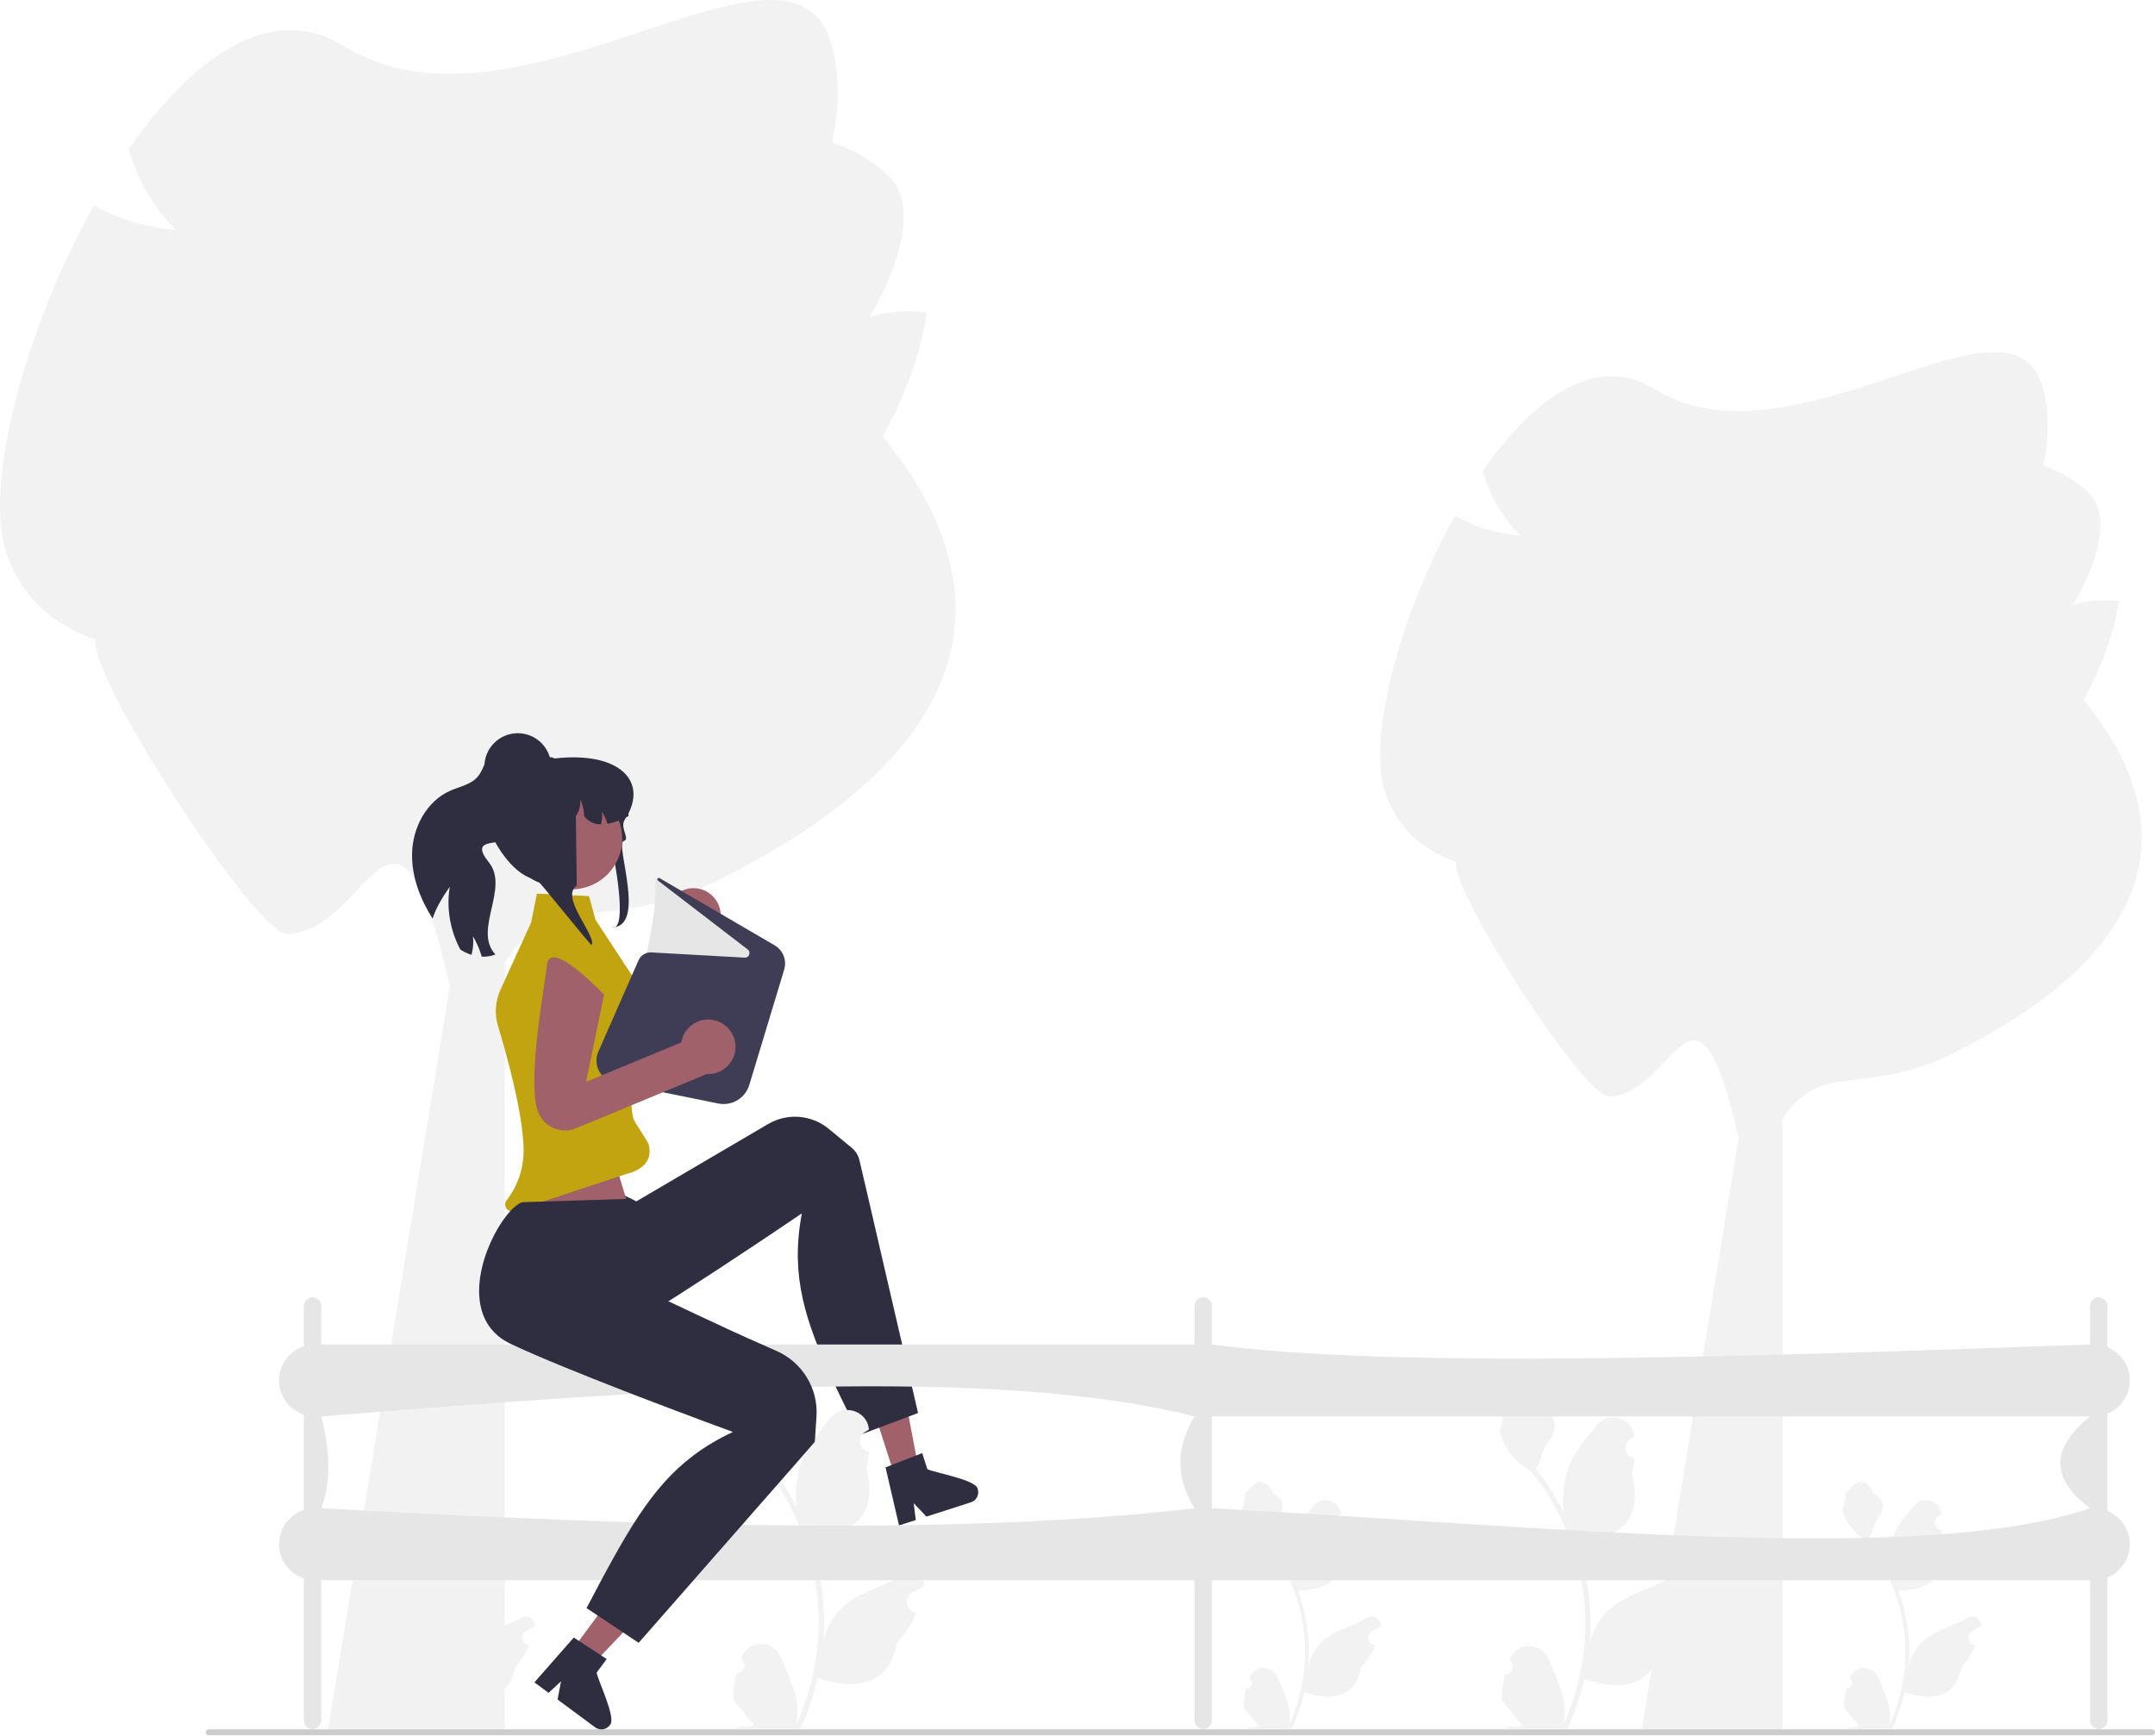
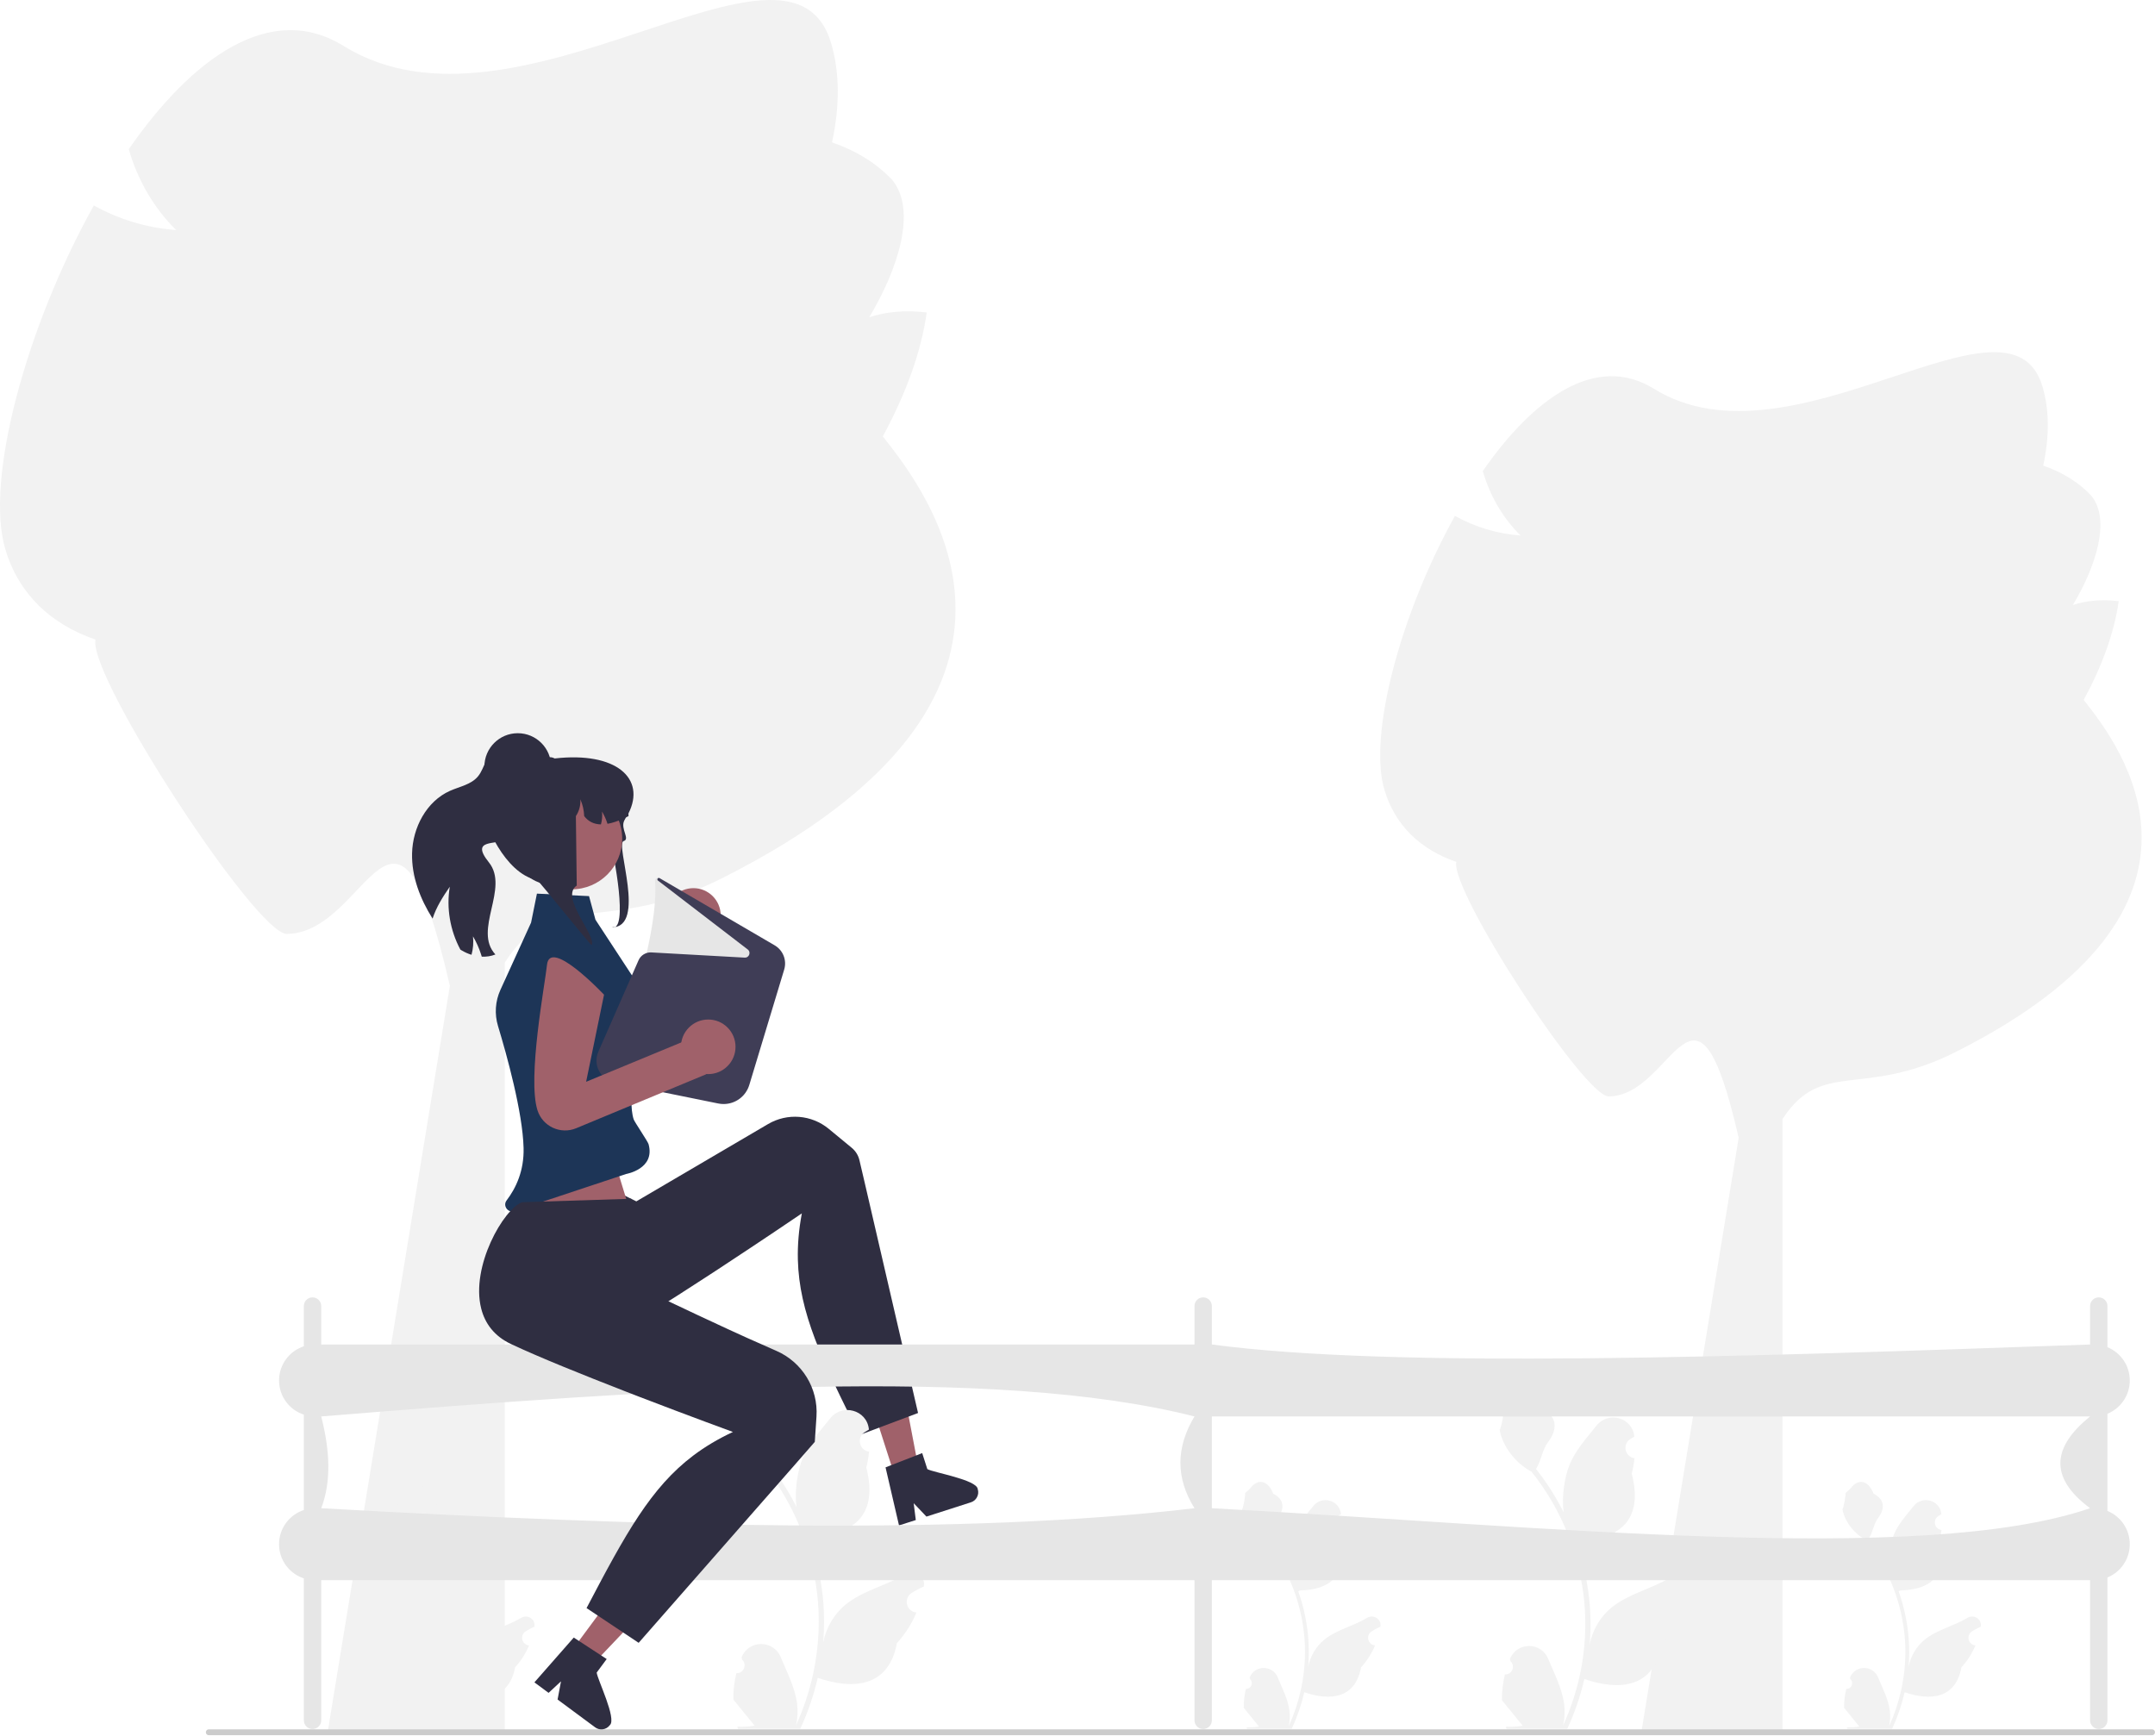
<svg xmlns="http://www.w3.org/2000/svg" width="868.644" height="699.464" viewBox="0 0 868.644 699.464">
  <g>
    <g>
      <polygon points="360.82 595.432 370.349 592.367 363.059 554.15 348.994 558.675 360.82 595.432" fill="#a0616a" />
      <path d="M369.27,586.704l-.01,.003-9.991,3.881-.01,.003-2.312,.902,5.152,22.216,.274,1.19,6.774-2.173-.158-1.223-.697-5.56,4.223,4.429,.917,.967,17.949-5.765c1.067-.343,1.909-1.079,2.404-2.009,.546-.975,.696-2.171,.319-3.322-.381-3.779-17.761-6.633-20.31-8.043l-2.074-6.46-2.451,.962Z" fill="#2f2e41" />
    </g>
    <path d="M343.329,462.686c1.546,1.276,2.632,3.023,3.091,4.975h0l2.046,8.736,21.584,93.183-23.624,8.882c-15.216-30.369-24.307-49.402-24.821-70.756-.144-5.916,.376-12.02,1.601-18.59,0,0-15.382,10.471-33.663,22.454-1.605,1.051-3.236,2.12-4.888,3.186-15.164,9.876-31.511,20.232-42.412,26.301-6.632,3.693-12.978,3.664-18.671,1.408-16.251-6.397-27.326-30.809-25.175-38.376l24.551-36.54,30.372,15.142,3.175,1.58,53.12-31.175c7.751-4.549,17.517-3.77,24.45,1.948l9.266,7.644Z" fill="#2f2e41" />
  </g>
  <path d="M839.898,282.138c7.5-13.8,12.37-27.33,14.11-39.81-6.953-.813-13.104-.247-18.475,1.556,9.247-15.409,15.42-34.385,7.385-44.126-5.06-5.37-11.6-9.39-19.33-12.06,2.5-11.57,2.53-22.41-.32-31.94-13.22-44.37-100.72,35.57-156.56,.97-23.41-14.5-48.61,3.77-69.02,33.15,2.8,9.77,7.97,18.85,15.23,25.98-9.25-.66-18.35-3.38-26.45-7.9-21.84,39.19-35.04,88.25-28.43,110.43,4.29,14.39,14.56,24.06,28.97,29.04-2.5,11.57,51.517,94.625,61.47,94.539,26.46-.23,34.688-60.332,52.354,16.689l-39.354,240.311h57v-247.831c15.86-24.488,32.243-8.109,70-27.169,115.81-58.46,66.439-122.893,51.42-141.828Z" fill="#f2f2f2" />
  <path d="M355.844,175.9c9.412-17.317,15.523-34.296,17.706-49.956-8.726-1.02-16.444-.31-23.183,1.953,11.604-19.336,19.35-43.149,9.267-55.373-6.35-6.739-14.556-11.783-24.257-15.134,3.137-14.519,3.175-28.122-.402-40.081-16.589-55.679-126.391,44.636-196.463,1.217C109.136,.331,77.514,23.257,51.902,60.126c3.514,12.26,10.001,23.654,19.112,32.602-11.608-.828-23.027-4.241-33.191-9.913C10.416,131.992-6.149,193.556,2.146,221.389c5.383,18.058,18.271,30.192,36.354,36.441-3.137,14.519,64.647,118.742,77.137,118.634,33.204-.288,43.529-75.709,65.698,20.943l-49.384,301.559h71.528V387.97c19.902-30.73,40.46-10.176,87.841-34.093,145.326-73.359,83.372-154.215,64.526-177.977Z" fill="#f2f2f2" />
  <path d="M502.215,680.777c2.066,.129,3.208-2.437,1.645-3.933l-.155-.618c.02-.05,.041-.099,.062-.148,2.089-4.982,9.17-4.947,11.241,.042,1.839,4.428,4.179,8.864,4.756,13.546,.258,2.067,.142,4.172-.316,6.2,4.308-9.411,6.575-19.687,6.575-30.021,0-2.597-.142-5.193-.433-7.783-.239-2.119-.568-4.224-.995-6.31-2.306-11.277-7.299-22.018-14.5-30.99-3.462-1.892-6.349-4.851-8.093-8.397-.626-1.279-1.117-2.655-1.35-4.056,.394,.052,1.486-5.949,1.188-6.317,.549-.833,1.532-1.247,2.131-2.06,2.982-4.043,7.091-3.337,9.236,2.157,4.582,2.313,4.627,6.148,1.815,9.837-1.789,2.347-2.035,5.522-3.604,8.035,.162,.207,.329,.407,.491,.614,2.961,3.798,5.522,7.88,7.681,12.169-.61-4.766,.291-10.508,1.826-14.21,1.748-4.217,5.025-7.769,7.91-11.415,3.466-4.379,10.573-2.468,11.184,3.083,.006,.054,.012,.107,.017,.161-.429,.242-.848,.499-1.259,.77-2.339,1.547-1.531,5.174,1.241,5.602l.063,.01c-.155,1.544-.42,3.074-.807,4.579,3.702,14.316-4.29,19.53-15.701,19.764-.252,.129-.497,.258-.749,.381,1.156,3.255,2.08,6.594,2.764,9.979,.614,2.99,1.04,6.013,1.279,9.049,.297,3.83,.271,7.68-.052,11.503l.019-.136c.82-4.211,3.107-8.145,6.427-10.87,4.946-4.063,11.933-5.559,17.268-8.824,2.568-1.572,5.859,.459,5.411,3.437l-.022,.143c-.794,.323-1.569,.698-2.319,1.117-.429,.242-.848,.499-1.259,.77-2.339,1.547-1.531,5.174,1.241,5.602l.063,.01c.045,.006,.084,.013,.129,.019-1.363,3.236-3.262,6.239-5.639,8.829-2.315,12.497-12.256,13.683-22.89,10.044h-.006c-1.163,5.064-2.861,10.011-5.044,14.726h-18.02c-.065-.2-.123-.407-.181-.607,1.666,.103,3.346,.006,4.986-.297-1.337-1.641-2.674-3.294-4.011-4.935-.032-.032-.058-.065-.084-.097-.678-.84-1.363-1.673-2.041-2.512l-0-.001c-.042-2.578,.267-5.147,.879-7.64l.001-0Z" fill="#f2f2f2" />
  <path d="M606.606,674.963c2.813,.176,4.367-3.318,2.239-5.355l-.212-.842c.028-.067,.056-.135,.084-.202,2.844-6.782,12.484-6.735,15.304,.057,2.503,6.028,5.69,12.067,6.474,18.441,.352,2.814,.193,5.68-.431,8.441,5.865-12.811,8.951-26.801,8.951-40.87,0-3.535-.193-7.07-.589-10.596-.325-2.884-.774-5.751-1.354-8.591-3.139-15.353-9.936-29.975-19.74-42.189-4.713-2.576-8.644-6.604-11.018-11.431-.853-1.741-1.521-3.614-1.838-5.522,.536,.07,2.022-8.098,1.618-8.6,.747-1.134,2.085-1.698,2.902-2.805,4.06-5.505,9.654-4.544,12.574,2.937,6.238,3.148,6.299,8.37,2.471,13.392-2.435,3.195-2.77,7.518-4.907,10.938,.22,.281,.449,.554,.668,.835,4.031,5.17,7.518,10.728,10.457,16.566-.831-6.489,.396-14.306,2.486-19.345,2.38-5.741,6.841-10.577,10.769-15.54,4.719-5.962,14.394-3.36,15.226,4.198,.008,.073,.016,.146,.024,.219-.583,.329-1.155,.679-1.713,1.048-3.185,2.106-2.084,7.044,1.69,7.626l.085,.013c-.211,2.102-.572,4.186-1.099,6.234,5.04,19.489-5.841,26.588-21.376,26.907-.343,.176-.677,.352-1.02,.519,1.574,4.432,2.831,8.978,3.763,13.585,.835,4.071,1.416,8.186,1.741,12.319,.405,5.214,.369,10.455-.07,15.66l.026-.185c1.117-5.733,4.229-11.088,8.749-14.799,6.733-5.531,16.245-7.568,23.509-12.013,3.496-2.14,7.977,.625,7.367,4.679-.01,.065-.02,.129-.03,.194-1.082,.44-2.137,.95-3.157,1.521-.583,.329-1.155,.679-1.714,1.048-3.185,2.106-2.084,7.044,1.69,7.626l.086,.013c.062,.009,.114,.018,.176,.026-1.855,4.405-4.44,8.494-7.676,12.02-3.151,17.013-16.685,18.628-31.162,13.673h-.009c-1.583,6.894-3.895,13.629-6.867,20.048h-24.532c-.088-.273-.167-.554-.246-.827,2.269,.141,4.555,.009,6.788-.404-1.82-2.233-3.64-4.485-5.46-6.718-.044-.044-.079-.088-.114-.132-.923-1.143-1.855-2.277-2.779-3.42l-0-.001c-.058-3.509,.363-7.007,1.196-10.401l.001-0Z" fill="#f2f2f2" />
  <path d="M744.215,680.777c2.066,.129,3.208-2.437,1.645-3.933l-.155-.618c.02-.05,.041-.099,.062-.148,2.089-4.982,9.17-4.947,11.241,.042,1.839,4.428,4.179,8.864,4.756,13.546,.258,2.067,.142,4.172-.316,6.2,4.308-9.411,6.575-19.687,6.575-30.021,0-2.597-.142-5.193-.433-7.783-.239-2.119-.568-4.224-.995-6.31-2.306-11.277-7.299-22.018-14.5-30.99-3.462-1.892-6.349-4.851-8.093-8.397-.626-1.279-1.117-2.655-1.35-4.056,.394,.052,1.486-5.949,1.188-6.317,.549-.833,1.532-1.247,2.131-2.06,2.982-4.043,7.091-3.337,9.236,2.157,4.582,2.313,4.627,6.148,1.815,9.837-1.789,2.347-2.035,5.522-3.604,8.035,.162,.207,.329,.407,.491,.614,2.961,3.798,5.522,7.88,7.681,12.169-.61-4.766,.291-10.508,1.826-14.21,1.748-4.217,5.025-7.769,7.91-11.415,3.466-4.379,10.573-2.468,11.184,3.083,.006,.054,.012,.107,.017,.161-.429,.242-.848,.499-1.259,.77-2.339,1.547-1.531,5.174,1.241,5.602l.063,.01c-.155,1.544-.42,3.074-.807,4.579,3.702,14.316-4.29,19.53-15.701,19.764-.252,.129-.497,.258-.749,.381,1.156,3.255,2.08,6.594,2.764,9.979,.614,2.99,1.04,6.013,1.279,9.049,.297,3.83,.271,7.68-.052,11.503l.019-.136c.82-4.211,3.107-8.145,6.427-10.87,4.946-4.063,11.933-5.559,17.268-8.824,2.568-1.572,5.859,.459,5.411,3.437l-.022,.143c-.794,.323-1.569,.698-2.319,1.117-.429,.242-.848,.499-1.259,.77-2.339,1.547-1.531,5.174,1.241,5.602l.063,.01c.045,.006,.084,.013,.129,.019-1.363,3.236-3.262,6.239-5.639,8.829-2.315,12.497-12.256,13.683-22.89,10.044h-.006c-1.163,5.064-2.861,10.011-5.044,14.726h-18.02c-.065-.2-.123-.407-.181-.607,1.666,.103,3.346,.006,4.986-.297-1.337-1.641-2.674-3.294-4.011-4.935-.032-.032-.058-.065-.084-.097-.678-.84-1.363-1.673-2.041-2.512l-0-.001c-.042-2.578,.267-5.147,.879-7.64l.001-0Z" fill="#f2f2f2" />
  <path d="M296.831,674.435c2.88,.18,4.472-3.398,2.293-5.484l-.217-.862c.029-.069,.057-.138,.086-.207,2.913-6.946,12.784-6.898,15.672,.058,2.563,6.174,5.827,12.358,6.63,18.885,.36,2.881,.198,5.817-.441,8.645,6.006-13.12,9.167-27.447,9.167-41.854,0-3.62-.198-7.24-.603-10.851-.333-2.954-.792-5.889-1.387-8.798-3.215-15.722-10.175-30.697-20.216-43.205-4.827-2.638-8.852-6.763-11.283-11.706-.873-1.783-1.558-3.701-1.882-5.655,.549,.072,2.071-8.293,1.657-8.807,.765-1.162,2.136-1.739,2.972-2.872,4.158-5.637,9.886-4.653,12.877,3.008,6.388,3.224,6.45,8.571,2.53,13.714-2.494,3.272-2.837,7.699-5.025,11.202,.225,.288,.459,.567,.684,.856,4.128,5.295,7.699,10.986,10.709,16.965-.851-6.645,.405-14.65,2.546-19.811,2.437-5.88,7.006-10.832,11.029-15.915,4.832-6.105,14.741-3.441,15.592,4.299,.008,.075,.016,.15,.024,.225-.598,.337-1.183,.695-1.755,1.073-3.262,2.157-2.134,7.213,1.73,7.81l.088,.013c-.216,2.152-.585,4.286-1.126,6.384,5.161,19.959-5.981,27.228-21.891,27.555-.351,.18-.693,.36-1.045,.531,1.612,4.538,2.9,9.194,3.854,13.912,.855,4.169,1.45,8.383,1.783,12.616,.414,5.34,.378,10.707-.072,16.038l.027-.189c1.144-5.871,4.331-11.355,8.96-15.155,6.895-5.664,16.636-7.75,24.075-12.303,3.581-2.192,8.169,.641,7.544,4.792-.01,.066-.02,.133-.03,.199-1.108,.45-2.188,.973-3.233,1.558-.598,.337-1.183,.695-1.755,1.073-3.262,2.157-2.134,7.213,1.73,7.81l.088,.013c.063,.009,.117,.018,.18,.027-1.9,4.511-4.547,8.699-7.861,12.309-3.227,17.423-17.087,19.076-31.913,14.002h-.009c-1.621,7.06-3.989,13.957-7.033,20.531h-25.123c-.09-.279-.171-.567-.252-.847,2.323,.144,4.665,.009,6.952-.414-1.864-2.287-3.728-4.593-5.592-6.88-.045-.045-.081-.09-.117-.135-.945-1.171-1.9-2.332-2.845-3.503l-.001-.001c-.059-3.594,.372-7.175,1.225-10.651l.001-0Z" fill="#f2f2f2" />
  <path d="M161.215,680.777c2.066,.129,3.208-2.437,1.645-3.933l-.155-.618c.02-.05,.041-.099,.062-.148,2.089-4.982,9.17-4.947,11.241,.042,1.839,4.428,4.179,8.864,4.756,13.546,.258,2.067,.142,4.172-.316,6.2,4.308-9.411,6.575-19.687,6.575-30.021,0-2.597-.142-5.193-.433-7.783-.239-2.119-.568-4.224-.995-6.31-2.306-11.277-7.299-22.018-14.5-30.99-3.462-1.892-6.349-4.851-8.093-8.397-.626-1.279-1.117-2.655-1.35-4.056,.394,.052,1.486-5.949,1.188-6.317,.549-.833,1.532-1.247,2.131-2.06,2.982-4.043,7.091-3.337,9.236,2.157,4.582,2.313,4.627,6.148,1.815,9.837-1.789,2.347-2.035,5.522-3.604,8.035,.162,.207,.329,.407,.491,.614,2.961,3.798,5.522,7.88,7.681,12.169-.61-4.766,.291-10.508,1.826-14.21,1.748-4.217,5.025-7.769,7.91-11.415,3.466-4.379,10.573-2.468,11.184,3.083,.006,.054,.012,.107,.017,.161-.429,.242-.848,.499-1.259,.77-2.339,1.547-1.531,5.174,1.241,5.602l.063,.01c-.155,1.544-.42,3.074-.807,4.579,3.702,14.316-4.29,19.53-15.701,19.764-.252,.129-.497,.258-.749,.381,1.156,3.255,2.08,6.594,2.764,9.979,.614,2.99,1.04,6.013,1.279,9.049,.297,3.83,.271,7.68-.052,11.503l.019-.136c.82-4.211,3.107-8.145,6.427-10.87,4.946-4.063,11.933-5.559,17.268-8.824,2.568-1.572,5.859,.459,5.411,3.437l-.022,.143c-.794,.323-1.569,.698-2.319,1.117-.429,.242-.848,.499-1.259,.77-2.339,1.547-1.531,5.174,1.241,5.602l.063,.01c.045,.006,.084,.013,.129,.019-1.363,3.236-3.262,6.239-5.639,8.829-2.315,12.497-12.256,13.683-22.89,10.044h-.006c-1.163,5.064-2.861,10.011-5.044,14.726h-18.02c-.065-.2-.123-.407-.181-.607,1.666,.103,3.346,.006,4.986-.297-1.337-1.641-2.674-3.294-4.011-4.935-.032-.032-.058-.065-.084-.097-.678-.84-1.363-1.673-2.041-2.512l-0-.001c-.042-2.578,.267-5.147,.879-7.64l.001-0Z" fill="#f2f2f2" />
  <g>
    <path d="M234.719,383.122s-31.902-1.499-24.874,7.367c4.573,5.77,25.894,38.265,37.989,44.77,6.023,3.239,13.526,.623,16.242-5.654l22.54-52.091-14.789-5.365-17.894,41.217-19.215-30.246Z" fill="#a0616a" />
    <circle cx="279.507" cy="369.013" r="11" fill="#a0616a" />
  </g>
  <path d="M292.179,429.671l-42.804-4.291,.174-.581c8.627-28.8,15.673-53.921,14.495-69.672-.034-.448,.185-.873,.57-1.11,.39-.238,.875-.241,1.267-.005l45.256,27.393-3.403,15.395-15.554,32.872Z" fill="#e6e6e6" />
  <polygon points="244.428 457.219 254.287 489.37 209.428 494.219 225.428 453.219 244.428 457.219" fill="#a0616a" />
-   <path d="M255.408,432.339c-1.07,7.64-1.32,14.86,.02,18.88,.356,1.069,5.692,8.883,6,10,2.754,9.984-9,12-9,12l-45.093,14.971c-2.597,.862-4.782-2.146-3.123-4.321,3.699-4.85,7.077-11.858,6.836-21.139-.375-14.463-6.776-37.465-10.314-49.161-1.456-4.813-1.105-9.985,.98-14.561l5.034-11.048,7.32-16.05,2.36-11.69,21,1,2.59,9.51,19.54,29.83c.79,1.21,1.31,2.56,1.54,3.95,.31,1.74,.16,3.56-.45,5.27-2.03,5.69-4.1,14.36-5.24,22.56Z" fill="#c2a410" />
+   <path d="M255.408,432.339c-1.07,7.64-1.32,14.86,.02,18.88,.356,1.069,5.692,8.883,6,10,2.754,9.984-9,12-9,12l-45.093,14.971c-2.597,.862-4.782-2.146-3.123-4.321,3.699-4.85,7.077-11.858,6.836-21.139-.375-14.463-6.776-37.465-10.314-49.161-1.456-4.813-1.105-9.985,.98-14.561l5.034-11.048,7.32-16.05,2.36-11.69,21,1,2.59,9.51,19.54,29.83c.79,1.21,1.31,2.56,1.54,3.95,.31,1.74,.16,3.56-.45,5.27-2.03,5.69-4.1,14.36-5.24,22.56Z" fill="#1d3557" />
  <path d="M197.058,347.616c8.39,10.46-6.49,27.3,2.63,37.13-1.75,.7-3.62,.97-5.5,.88-.09-.32-.19-.64-.29-.95-.81-2.52-1.89-4.95-3.24-7.23,.26,2.48,.06,5.02-.6,7.43-1.41-.43-2.77-1.05-4.03-1.81-.16-.09-.3-.18-.46-.29-4.12-7.69-5.71-16.74-4.26-25.34-2.78,4.01-5.46,8.22-6.94,12.85-5.01-7.92-8.49-16.95-8.27-26.27,.22-10.37,5.8-21.01,15.28-25.23,3.91-1.74,8.55-2.52,11.28-5.82,1.47-1.76,2.17-4.02,3.23-6.06,1.06-2.04,2.71-4.02,4.99-4.35,1.36-.19,2.81,.56,3.56,1.64-3.69,4.04-3.48,10.6-2.28,16.11,1.28,5.92,5.15,13.26,1.2,17.85-2.43,2.83-14.33-.54-6.3,9.46Z" fill="#2f2e41" />
  <path d="M245.882,338.688c-.542-1.896,3.192,9.693,1.39,9.902-8.205,.941-19.469,5.842-25.184,8.128-.257-.03-.515-.06-.765-.097-.613-.067-1.211-.164-1.802-.276-13.307-2.518-18.424-22.959-18.424-23.146,0-.919,2.205-26.158,5.68-26.532,.901-.097,1.817-.149,2.748-.149h8.622c1.832-.389,3.648-.657,5.412-.784h.015c24.851-2.834,36.851,8.085,29.763,22.129-.008,.015-.023,.03-.03,.045-.371,.553-.696,1.076-.984,1.576-.28,.471-.515,.919-.719,1.345-1.582,3.287,2.485,7.424-.212,8.196-3.586,1.027,9.432,34.778-4.763,34.778,6.905,1.963,.747-29.885-.747-35.114Z" fill="#2f2e41" />
  <circle cx="230.387" cy="338.08" r="20.413" fill="#a0616a" />
  <path d="M253.337,328.976c-.34,.18-.67,.34-1.01,.51-.36,.17-.72,.34-1.07,.5-2.28,1.03-4.42,1.76-6.38,2.09-.55-1.72-1.29-3.38-2.21-4.94,.18,1.73,.03,3.5-.44,5.18-2.73-.05-5.02-1.08-6.75-3.34-.09-2.33-.61-4.65-1.55-6.8,.18,2.38-.48,4.81-1.8,6.8l.35,27.99c-7,4.65,8.12,20.33,6,24-.61-.07-21.4-26.11-21.99-26.22-13.31-2.52-21.76-24.44-20.68-25.68,0-3.65,.85-7.09,2.37-10.17,1.97-4,5.06-7.36,8.89-9.67,2.25-1.09,4.63-1.98,7.1-2.66,.06-.02,.11-.03,.17-.05,.75-.2,1.52-.39,2.28-.54,1.57-.33,3.16-.58,4.78-.73,.12-.01,.23-.01,.34-.01,.66,0,1.28,.18,1.82,.5h.02c.39,.24,.74,.54,1.01,.91,.47,.6,.74,1.34,.74,2.16h7.57c.28,0,.56,0,.84,.02,10.55,.42,19.02,8.71,19.57,19.08,.02,.36,.03,.71,.03,1.07Z" fill="#2f2e41" />
  <path d="M222.154,309.003c0,7.427-6.021,13.448-13.448,13.448-7.427,0-13.448-6.021-13.448-13.448s6.021-13.448,13.448-13.448c7.427,0,13.448,6.021,13.448,13.448Z" fill="#2f2e41" />
  <path d="M849.478,609.053v-39.173c5.279-2.167,9-7.353,9-13.413s-3.721-11.246-9-13.413v-16.587c0-1.933-1.567-3.5-3.5-3.5s-3.5,1.567-3.5,3.5v15.5c-140.765,5.023-280.373,9.791-354,0v-15.5c0-1.933-1.567-3.5-3.5-3.5s-3.5,1.567-3.5,3.5v15.5H129.478v-15.5c0-1.933-1.567-3.5-3.5-3.5s-3.5,1.567-3.5,3.5v16.221c-5.803,1.894-10,7.343-10,13.779s4.197,11.885,10,13.779v38.442c-5.803,1.894-10,7.343-10,13.779s4.197,11.885,10,13.779v57.221c0,1.933,1.567,3.5,3.5,3.5s3.5-1.567,3.5-3.5v-56.5H481.478v56.5c0,1.933,1.567,3.5,3.5,3.5s3.5-1.567,3.5-3.5v-56.5h354v56.5c0,1.933,1.567,3.5,3.5,3.5s3.5-1.567,3.5-3.5v-57.587c5.279-2.167,9-7.353,9-13.413s-3.721-11.246-9-13.413Zm-720-38.087c136.947-11.128,270.945-20.582,352,0-7.488,12.446-7.627,24.781,0,37-93.412,11.027-218.424,7.487-352,0,4.201-10.978,3.426-23.561,0-37Zm359,37v-37h354c-14.821,12.004-17.074,24.287,0,37-68.508,23.402-221.001,7.092-354,0Z" fill="#e6e6e6" />
  <path d="M291.678,445.032c-.726,0-1.461-.072-2.2-.222l-41.876-8.509c-2.667-.542-4.914-2.238-6.166-4.654s-1.342-5.23-.247-7.721l16.193-36.835c.888-2.021,2.968-3.307,5.169-3.172l37.608,2.098c1.019,.044,1.601-.582,1.829-1.197,.229-.616,.189-1.491-.605-2.102l-36.182-27.774c-.248-.193-.301-.535-.125-.795,.177-.26,.514-.335,.784-.175l46.374,27.073c3.414,1.994,4.999,6.028,3.854,9.812l-14.05,46.45c-1.415,4.678-5.658,7.723-10.361,7.723Zm-26.323-90.195l.003,.002-.003-.002Z" fill="#3f3d56" />
  <g>
    <path d="M243.478,400.966s-21.886-23.259-23-12c-.725,7.327-7.996,45.506-3.826,58.591,2.077,6.516,9.288,9.852,15.604,7.23l52.419-21.766-6.899-14.138-41.519,17.182,7.22-35.098Z" fill="#a0616a" />
    <circle cx="285.478" cy="421.967" r="11" fill="#a0616a" />
  </g>
  <path d="M82.974,698.274c0,.66,.53,1.19,1.19,1.19H867.454c.66,0,1.19-.53,1.19-1.19,0-.66-.53-1.19-1.19-1.19H84.164c-.66,0-1.19,.53-1.19,1.19Z" fill="#ccc" />
  <g>
    <polygon points="230.324 665.547 238.37 671.504 265.175 643.305 253.3 634.513 230.324 665.547" fill="#a0616a" />
    <path d="M240.511,674.21l4.038-5.454-2.211-1.437-8.988-5.865-2.083-1.353-15.049,17.139-.807,.919,5.713,4.23,.904-.837,4.103-3.806-1.131,6.007-.251,1.32,15.146,11.214c.904,.67,1.989,.925,3.028,.789,1.118-.13,2.176-.706,2.896-1.678,2.85-2.512-4.967-18.292-5.308-21.187Z" fill="#2f2e41" />
  </g>
  <path d="M328.428,581.219l-2.03,2.33-5.9,6.76-63.07,71.91-21-14c15.78-30.08,25.93-48.57,42.97-61.45,4.72-3.57,9.98-6.71,16.03-9.55,0,0-17.48-6.38-37.88-14.23-1.79-.69-3.61-1.39-5.44-2.11-16.87-6.55-34.82-13.78-46.11-19.09-6.87-3.23-10.55-8.4-12.04-14.34-4.29-16.93,9.07-40.17,16.47-42.84l44-1.39,5.43,33.5,.57,3.5s16.12,7.79,33.04,15.58c2.54,1.16,5.09,2.33,7.61,3.47,4,1.8,7.9,3.54,11.52,5.11,.083,.036,.166,.072,.248,.108,10.491,4.531,17.021,15.144,16.261,26.547l-.679,10.186Z" fill="#2f2e41" />
</svg>
